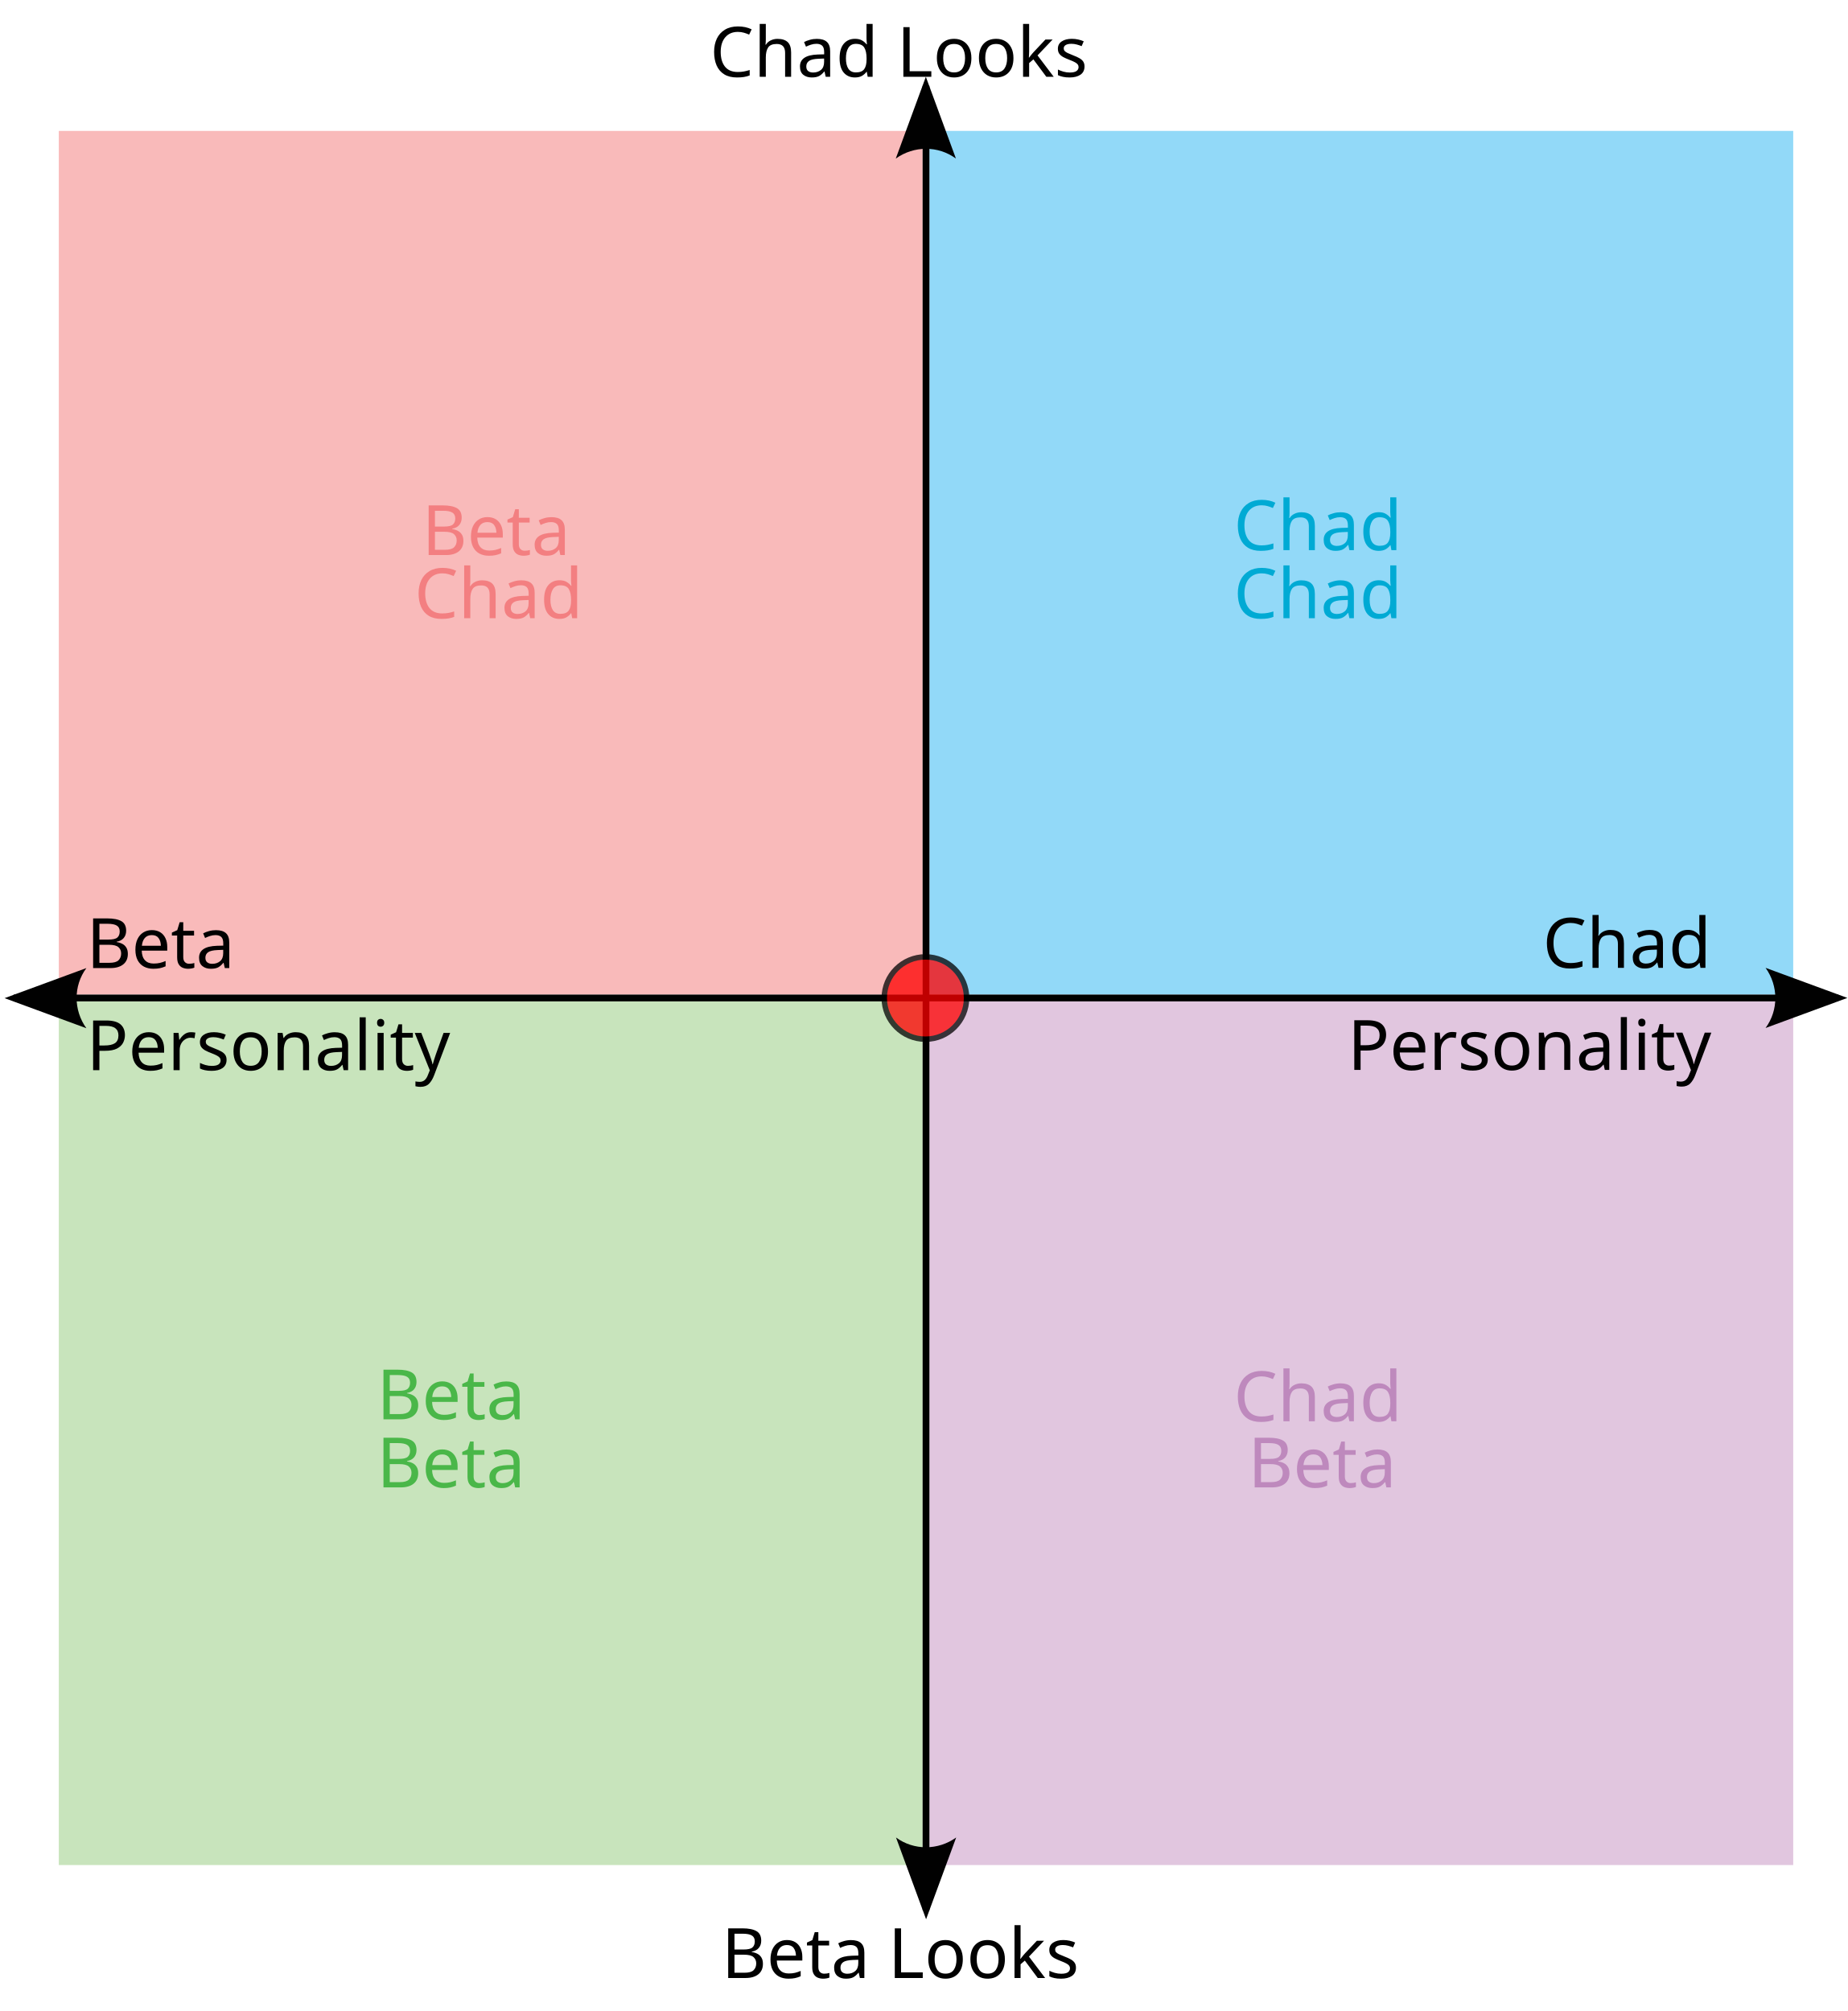
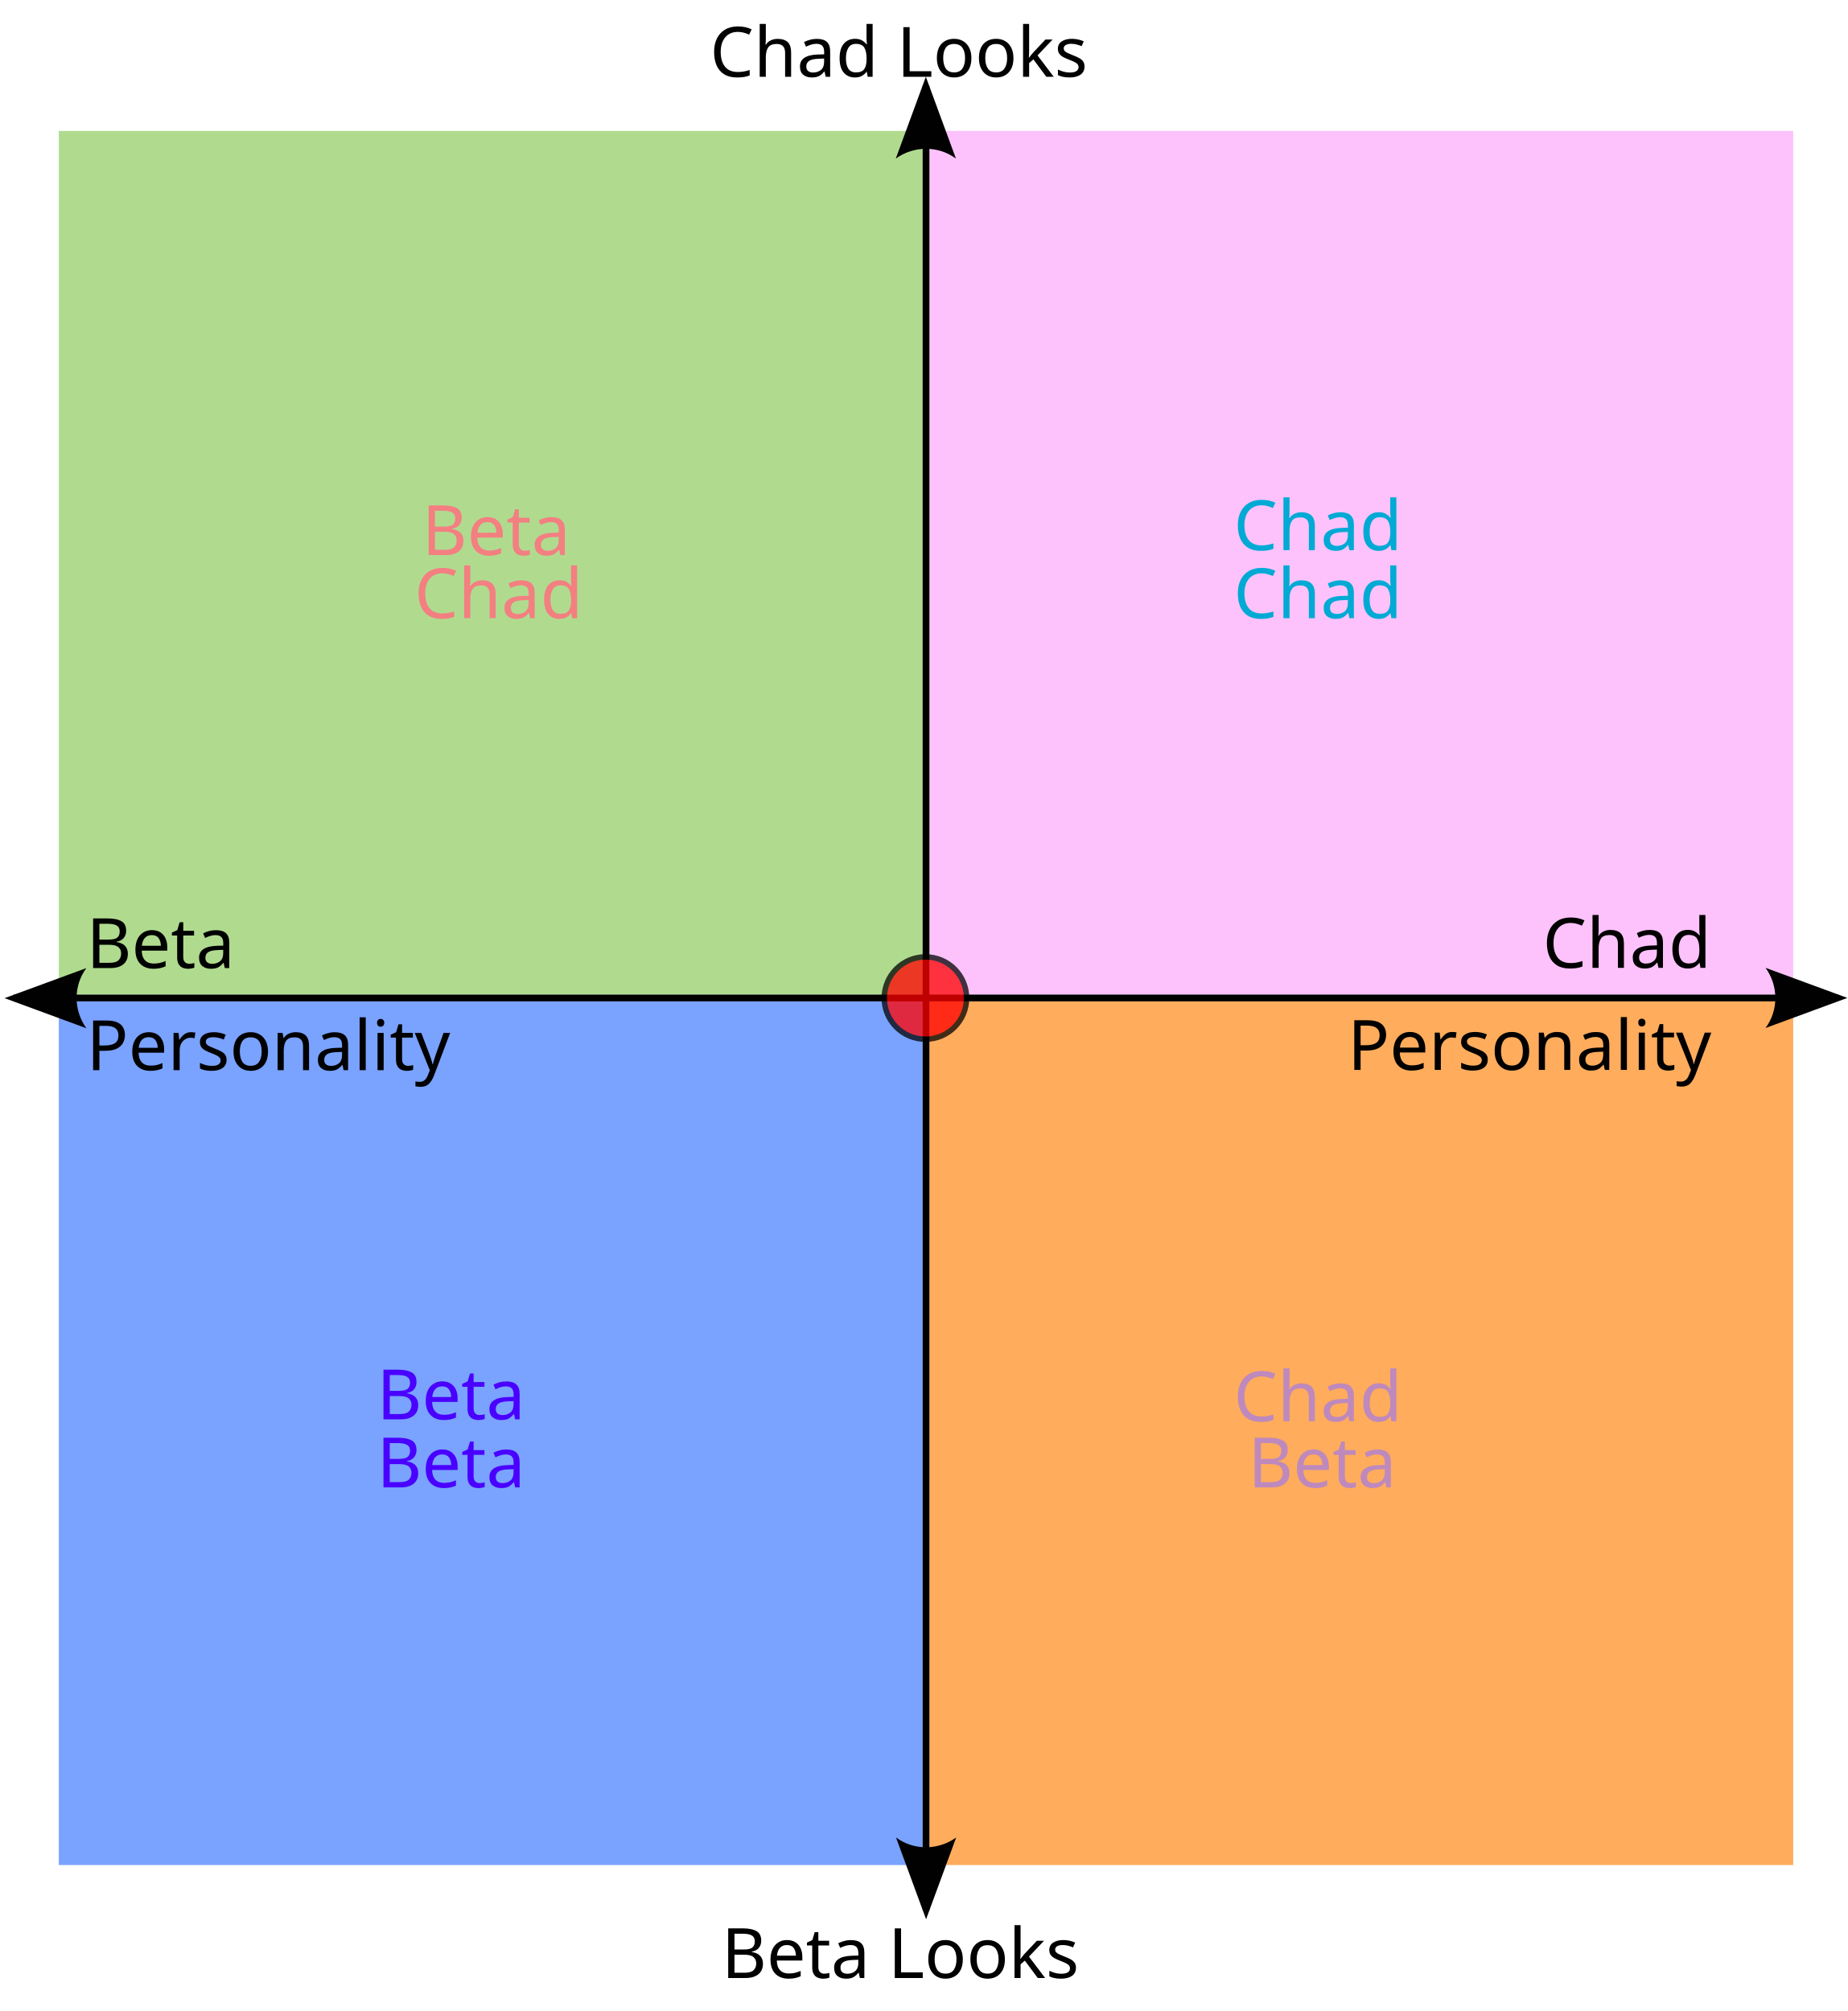
<svg xmlns="http://www.w3.org/2000/svg" version="1.1" id="Layer_1" x="0px" y="0px" width="543px" height="591px" viewBox="0 0 543 591" enable-background="new 0 0 543 591" xml:space="preserve">
  <defs id="defs3026" />
-   <rect id="rect3451" x="17.279" y="294.291" fill="#C8E4BC" width="253.817" height="253.817" />
-   <rect id="rect3449" x="17.279" y="38.474" width="253.817" height="253.817" fill="#F9BABA" />
-   <rect id="rect3447" x="273.097" y="38.474" fill="#92D9F8" width="253.817" height="253.817" />
-   <rect id="rect3418" x="273.097" y="294.291" fill="#E1C6DF" width="253.817" height="253.817" />
+   <rect id="rect3451" x="17.279" y="294.291" fill="#C8E4BC" width="253.817" height="253.817" style="fill:#004dff;fill-opacity:0.521" />
+   <rect id="rect3449" x="17.279" y="38.474" width="253.817" height="253.817" fill="#F9BABA" style="fill:#75c13c;fill-opacity:0.572" />
+   <rect id="rect3447" x="273.097" y="38.474" fill="#92D9F8" width="253.817" height="253.817" style="fill:#fb7bf8;fill-opacity:0.46" />
+   <rect id="rect3418" x="273.097" y="294.291" fill="#E1C6DF" width="253.817" height="253.817" style="fill:#ff7e00;fill-opacity:0.637" />
  <path id="path3210" fill="#010101" d="M271.097,25.229v536.156h2V25.229H271.097z" />
  <path id="path3440" fill="#010101" d="M263.211,46.602l8.839-24.037l8.839,24.037C275.67,42.761,268.53,42.784,263.211,46.602z" />
  <path id="path3442" fill="#010101" d="M280.959,540.01l-8.839,24.037l-8.839-24.037C268.5,543.85,275.64,543.828,280.959,540.01z" />
  <path id="path3416" fill="#010101" d="M4.003,292.291v2h536.156v-2H4.003z" />
  <path id="path3427" fill="#010101" d="M518.789,284.432l24.037,8.839l-24.037,8.839  C522.629,296.891,522.607,289.751,518.789,284.432z" />
  <path id="path3429" fill="#010101" d="M25.38,302.18l-24.037-8.839l24.037-8.839C21.541,289.721,21.563,296.86,25.38,302.18z" />
  <text font-size="20.431" id="text2996" x="25.38" y="284.502" style="font-style:normal;font-variant:normal;font-weight:normal;font-stretch:normal;font-size:20.431px;line-height:0%;font-family:Arial-BoldMT;-inkscape-font-specification:'Arial-BoldMT, Normal';font-variant-ligatures:normal;font-variant-caps:normal;font-variant-numeric:normal;font-feature-settings:normal;text-align:start;writing-mode:lr-tb;text-anchor:start;fill:#010101">
    <tspan id="tspan847" x="25.38" y="284.502">Beta</tspan>
  </text>
  <text font-size="20.431" id="text2998" style="font-style:normal;font-variant:normal;font-weight:normal;font-stretch:normal;font-size:20.431px;line-height:0%;font-family:Arial-BoldMT;-inkscape-font-specification:'Arial-BoldMT, Normal';font-variant-ligatures:normal;font-variant-caps:normal;font-variant-numeric:normal;font-feature-settings:normal;text-align:end;writing-mode:lr-tb;text-anchor:end;fill:#010101" x="518.789" y="284.432">
    <tspan id="tspan849" x="518.789" y="284.432">Chad</tspan>
  </text>
  <text font-size="20.431" id="text3000" style="font-style:normal;font-variant:normal;font-weight:normal;font-stretch:normal;font-size:20.431px;line-height:0%;font-family:Arial-BoldMT;-inkscape-font-specification:'Arial-BoldMT, Normal';font-variant-ligatures:normal;font-variant-caps:normal;font-variant-numeric:normal;font-feature-settings:normal;text-align:center;writing-mode:lr-tb;text-anchor:middle;fill:#010101" x="272.492" y="581.302">
    <tspan id="tspan851" x="272.492" y="581.302">Beta Looks</tspan>
  </text>
  <text font-size="20.431" id="text3002" style="font-style:normal;font-variant:normal;font-weight:normal;font-stretch:normal;font-size:20.431px;line-height:0%;font-family:Arial-BoldMT;-inkscape-font-specification:'Arial-BoldMT, Normal';font-variant-ligatures:normal;font-variant-caps:normal;font-variant-numeric:normal;font-feature-settings:normal;text-align:center;writing-mode:lr-tb;text-anchor:middle;fill:#010101" x="272.05" y="22.565">
    <tspan id="tspan841" x="272.05" y="22.565">Chad Looks</tspan>
  </text>
  <g id="g3487" transform="translate(-75.90332,-129.6432)">
    <text font-size="20.431" id="text3005" style="font-style:normal;font-variant:normal;font-weight:normal;font-stretch:normal;font-size:20.431px;line-height:0%;font-family:Arial-BoldMT;-inkscape-font-specification:'Arial-BoldMT, Normal';font-variant-ligatures:normal;font-variant-caps:normal;font-variant-numeric:normal;font-feature-settings:normal;text-align:center;writing-mode:lr-tb;text-anchor:middle;fill:#00aad4" x="476.437" y="291.329">
      <tspan id="tspan853" x="476.437" y="291.329">Chad</tspan>
    </text>
    <text font-size="20.431" id="text3007" style="font-style:normal;font-variant:normal;font-weight:normal;font-stretch:normal;font-size:20.431px;line-height:0%;font-family:Arial-BoldMT;-inkscape-font-specification:'Arial-BoldMT, Normal';font-variant-ligatures:normal;font-variant-caps:normal;font-variant-numeric:normal;font-feature-settings:normal;text-align:center;writing-mode:lr-tb;text-anchor:middle;fill:#00aad4" x="476.437" y="311.329">
      <tspan id="tspan855" x="476.437" y="311.329">Chad</tspan>
    </text>
  </g>
  <g id="g3493" transform="translate(-331.7206,-129.6432)">
    <text font-size="20.431" id="text3010" style="font-style:normal;font-variant:normal;font-weight:normal;font-stretch:normal;font-size:20.431px;line-height:0%;font-family:Arial-BoldMT;-inkscape-font-specification:'Arial-BoldMT, Normal';font-variant-ligatures:normal;font-variant-caps:normal;font-variant-numeric:normal;font-feature-settings:normal;text-align:center;writing-mode:lr-tb;text-anchor:middle;fill:#f37f81" x="477.514" y="292.765">Beta</text>
    <text font-size="20.431" id="text3012" style="font-style:normal;font-variant:normal;font-weight:normal;font-stretch:normal;font-size:20.431px;line-height:0%;font-family:Arial-BoldMT;-inkscape-font-specification:'Arial-BoldMT, Normal';font-variant-ligatures:normal;font-variant-caps:normal;font-variant-numeric:normal;font-feature-settings:normal;text-align:center;writing-mode:lr-tb;text-anchor:middle;fill:#f37f81" x="478.254" y="311.329">Chad</text>
  </g>
  <g id="g3503" transform="translate(-75.90332,126.1741)">
    <text font-size="20.431" id="text3015" style="font-style:normal;font-variant:normal;font-weight:normal;font-stretch:normal;font-size:20.431px;line-height:0%;font-family:Arial-BoldMT;-inkscape-font-specification:'Arial-BoldMT, Normal';font-variant-ligatures:normal;font-variant-caps:normal;font-variant-numeric:normal;font-feature-settings:normal;text-align:center;writing-mode:lr-tb;text-anchor:middle;fill:#be89bd" x="476.437" y="291.512">
      <tspan id="tspan857" x="476.437" y="291.512">Chad</tspan>
    </text>
    <text font-size="20.431" id="text3017" style="font-style:normal;font-variant:normal;font-weight:normal;font-stretch:normal;font-size:20.431px;line-height:0%;font-family:Arial-BoldMT;-inkscape-font-specification:'Arial-BoldMT, Normal';font-variant-ligatures:normal;font-variant-caps:normal;font-variant-numeric:normal;font-feature-settings:normal;text-align:center;writing-mode:lr-tb;text-anchor:middle;fill:#be89bd" x="477.697" y="310.948">
      <tspan id="tspan859" x="477.697" y="310.948">Beta</tspan>
    </text>
  </g>
  <g id="g3513" transform="translate(-331.5818,128.343)">
-     <text font-size="20.431" id="text3020" style="font-style:normal;font-variant:normal;font-weight:normal;font-stretch:normal;font-size:20.431px;line-height:0%;font-family:Arial-BoldMT;-inkscape-font-specification:'Arial-BoldMT, Normal';font-variant-ligatures:normal;font-variant-caps:normal;font-variant-numeric:normal;font-feature-settings:normal;text-align:center;writing-mode:lr-tb;text-anchor:middle;fill:#4ab749" x="477.375" y="288.779">
+     <text font-size="20.431" id="text3020" style="font-style:normal;font-variant:normal;font-weight:normal;font-stretch:normal;font-size:20.431px;line-height:0%;font-family:Arial-BoldMT;-inkscape-font-specification:'Arial-BoldMT, Normal';font-variant-ligatures:normal;font-variant-caps:normal;font-variant-numeric:normal;font-feature-settings:normal;text-align:center;writing-mode:lr-tb;text-anchor:middle;fill:#4a00ff;fill-opacity:1;" x="477.375" y="288.779">
      <tspan id="tspan843" x="477.375" y="288.779">Beta</tspan>
    </text>
-     <text font-size="20.431" id="text3022" style="font-style:normal;font-variant:normal;font-weight:normal;font-stretch:normal;font-size:20.431px;line-height:0%;font-family:Arial-BoldMT;-inkscape-font-specification:'Arial-BoldMT, Normal';font-variant-ligatures:normal;font-variant-caps:normal;font-variant-numeric:normal;font-feature-settings:normal;text-align:center;writing-mode:lr-tb;text-anchor:middle;fill:#4ab749" x="477.375" y="308.779">
+     <text font-size="20.431" id="text3022" style="font-style:normal;font-variant:normal;font-weight:normal;font-stretch:normal;font-size:20.431px;line-height:0%;font-family:Arial-BoldMT;-inkscape-font-specification:'Arial-BoldMT, Normal';font-variant-ligatures:normal;font-variant-caps:normal;font-variant-numeric:normal;font-feature-settings:normal;text-align:center;writing-mode:lr-tb;text-anchor:middle;fill:#4a00ff;fill-opacity:1;" x="477.375" y="308.779">
      <tspan id="tspan845" x="477.375" y="308.779">Beta</tspan>
    </text>
  </g>
  <text font-size="20.431" id="text2996-1" x="25.38" y="314.502" style="font-style:normal;font-variant:normal;font-weight:normal;font-stretch:normal;font-size:20.431px;line-height:0%;font-family:Arial-BoldMT;-inkscape-font-specification:'Arial-BoldMT, Normal';font-variant-ligatures:normal;font-variant-caps:normal;font-variant-numeric:normal;font-feature-settings:normal;text-align:start;writing-mode:lr-tb;text-anchor:start;fill:#010101">
    <tspan id="tspan847-9" x="25.38" y="314.502">Personality</tspan>
  </text>
  <text font-size="20.431" id="text2998-6" style="font-style:normal;font-variant:normal;font-weight:normal;font-stretch:normal;font-size:20.431px;line-height:0%;font-family:Arial-BoldMT;-inkscape-font-specification:'Arial-BoldMT, Normal';font-variant-ligatures:normal;font-variant-caps:normal;font-variant-numeric:normal;font-feature-settings:normal;text-align:end;writing-mode:lr-tb;text-anchor:end;fill:#010101" x="518.789" y="314.432">
    <tspan id="tspan849-3" x="518.789" y="314.432">Personality</tspan>
  </text>
  <path d="m 284.011,293.308 c 0,6.678 -5.414,12.092 -12.092,12.092 -6.678,0 -12.092,-5.414 -12.092,-12.092 0,-6.678 5.414,-12.092 12.092,-12.092 6.678,0 12.092,5.414 12.092,12.092 z" id="pinpoint" style="opacity:0.75;fill:#ff0000;fill-opacity:1;fill-rule:nonzero;stroke:#000000;stroke-width:1.598;stroke-linecap:square;stroke-linejoin:round;stroke-miterlimit:4;stroke-dasharray:none;stroke-opacity:1" />
</svg>
